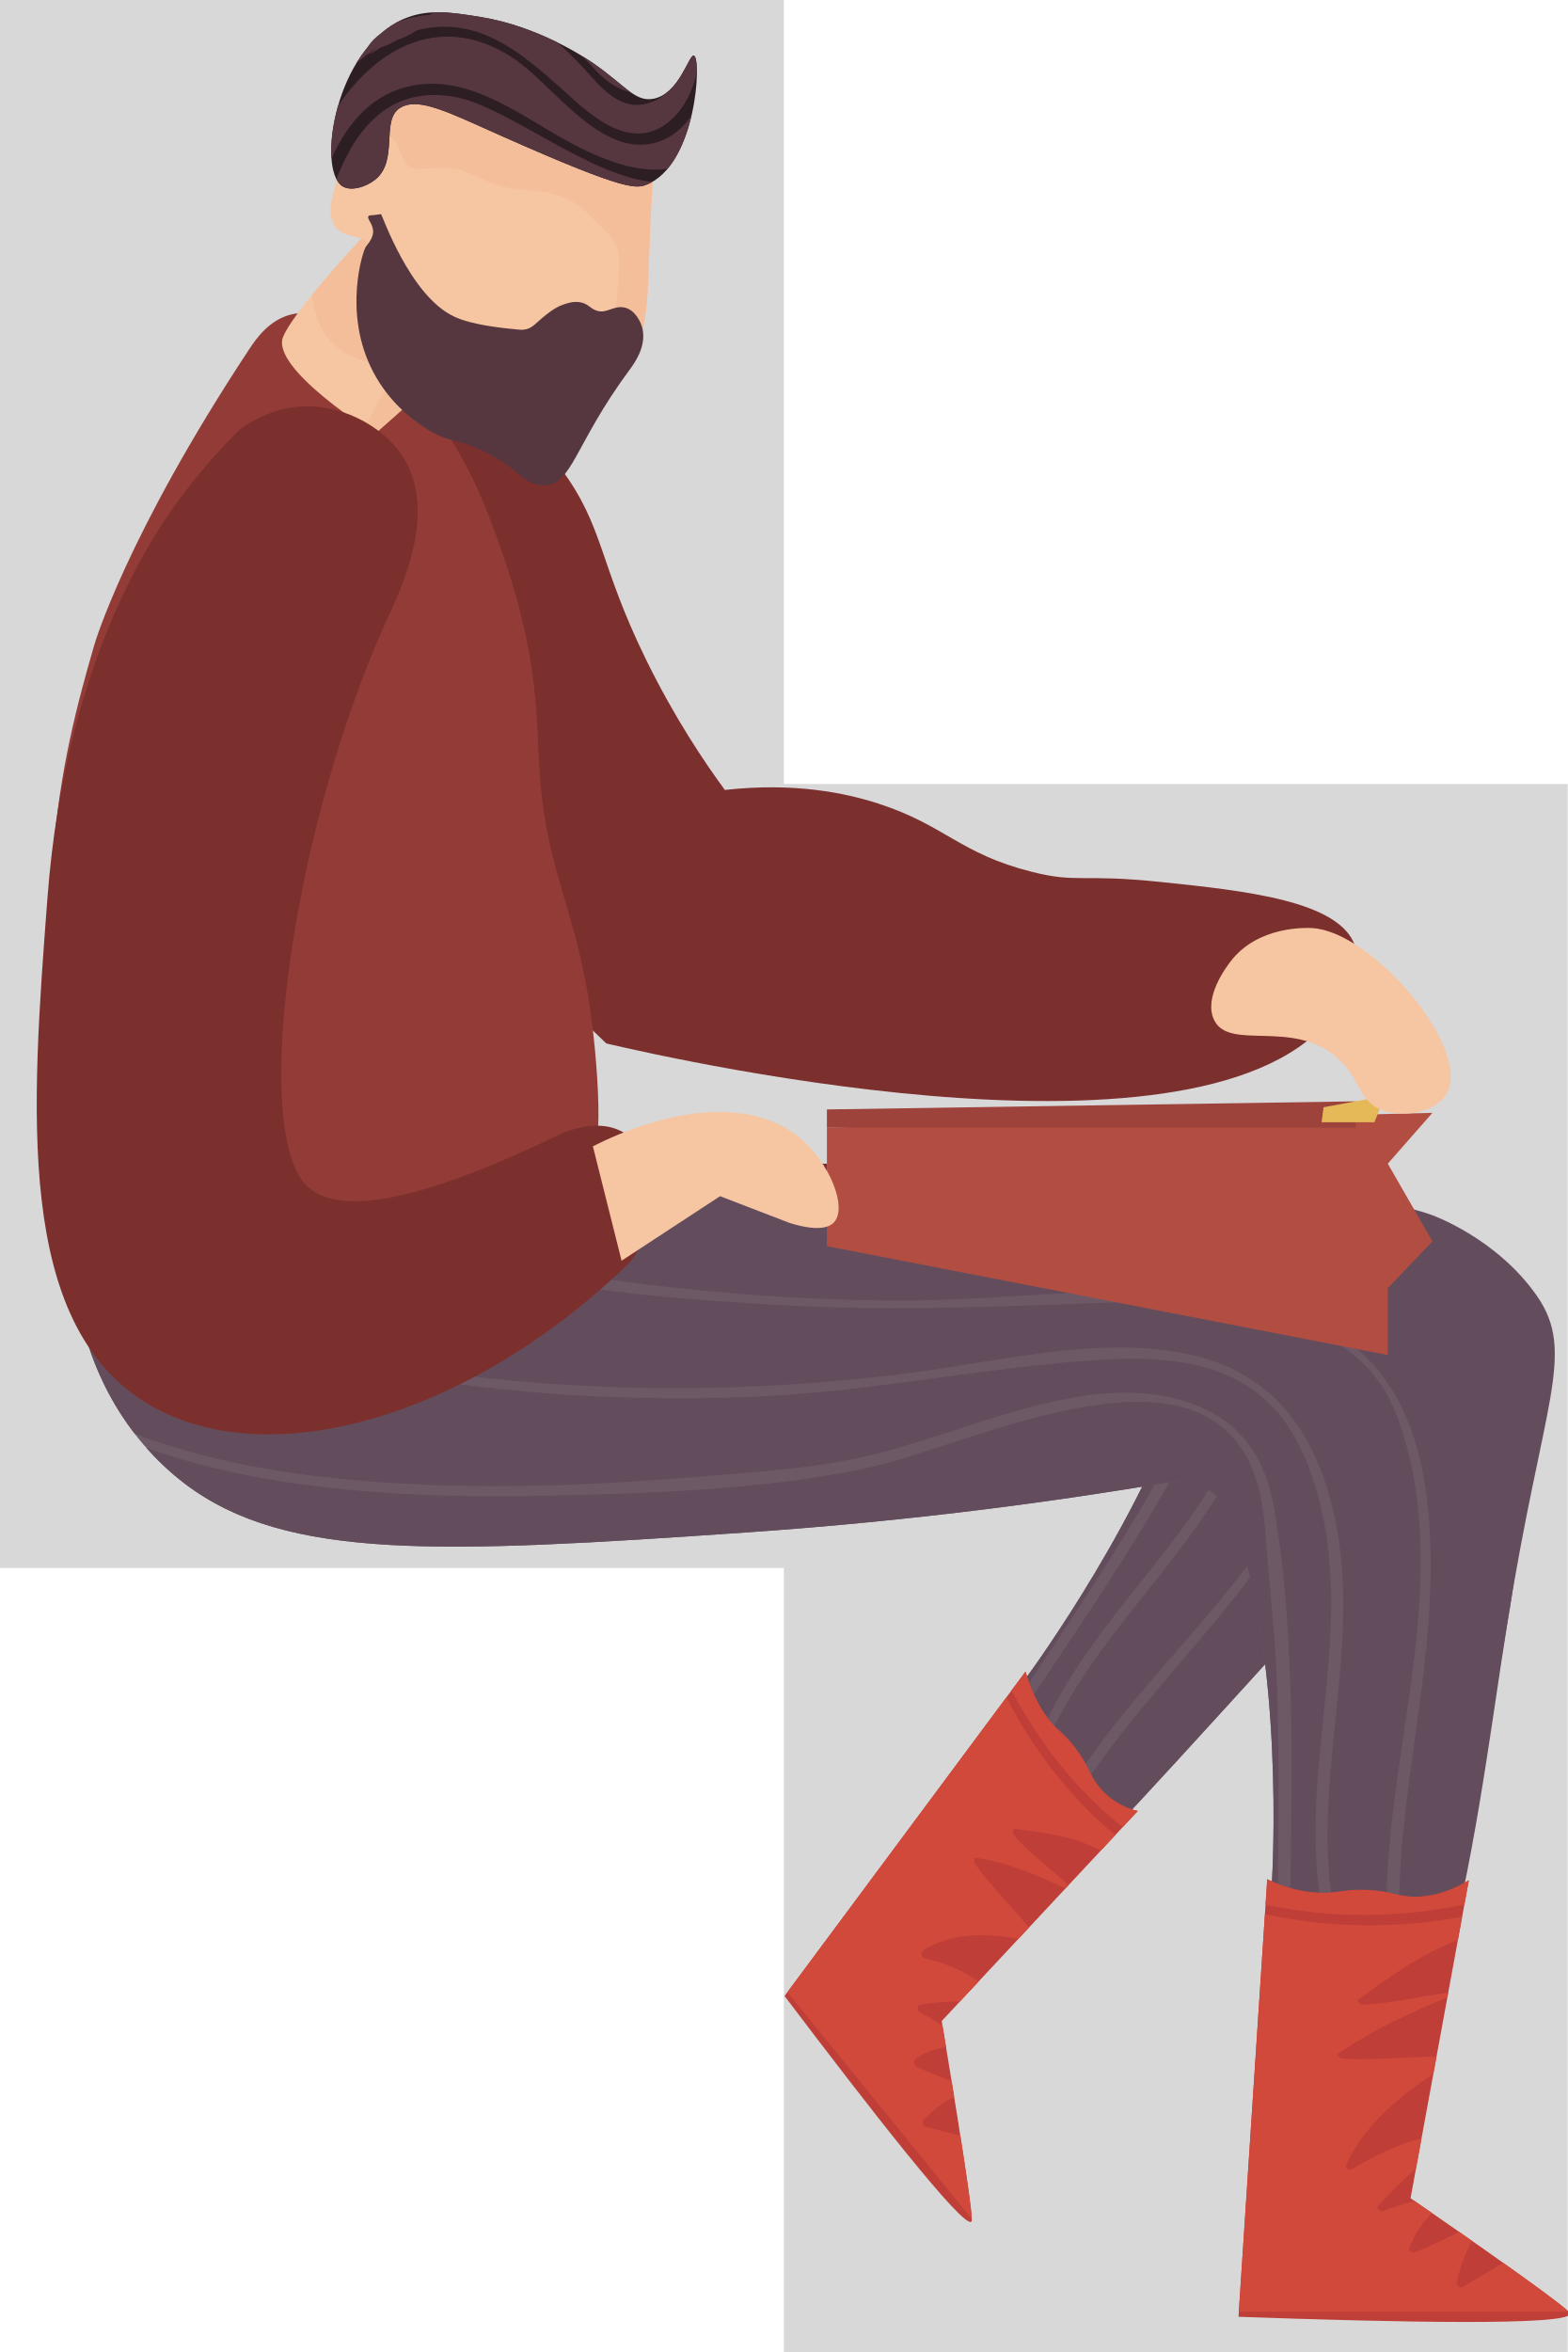
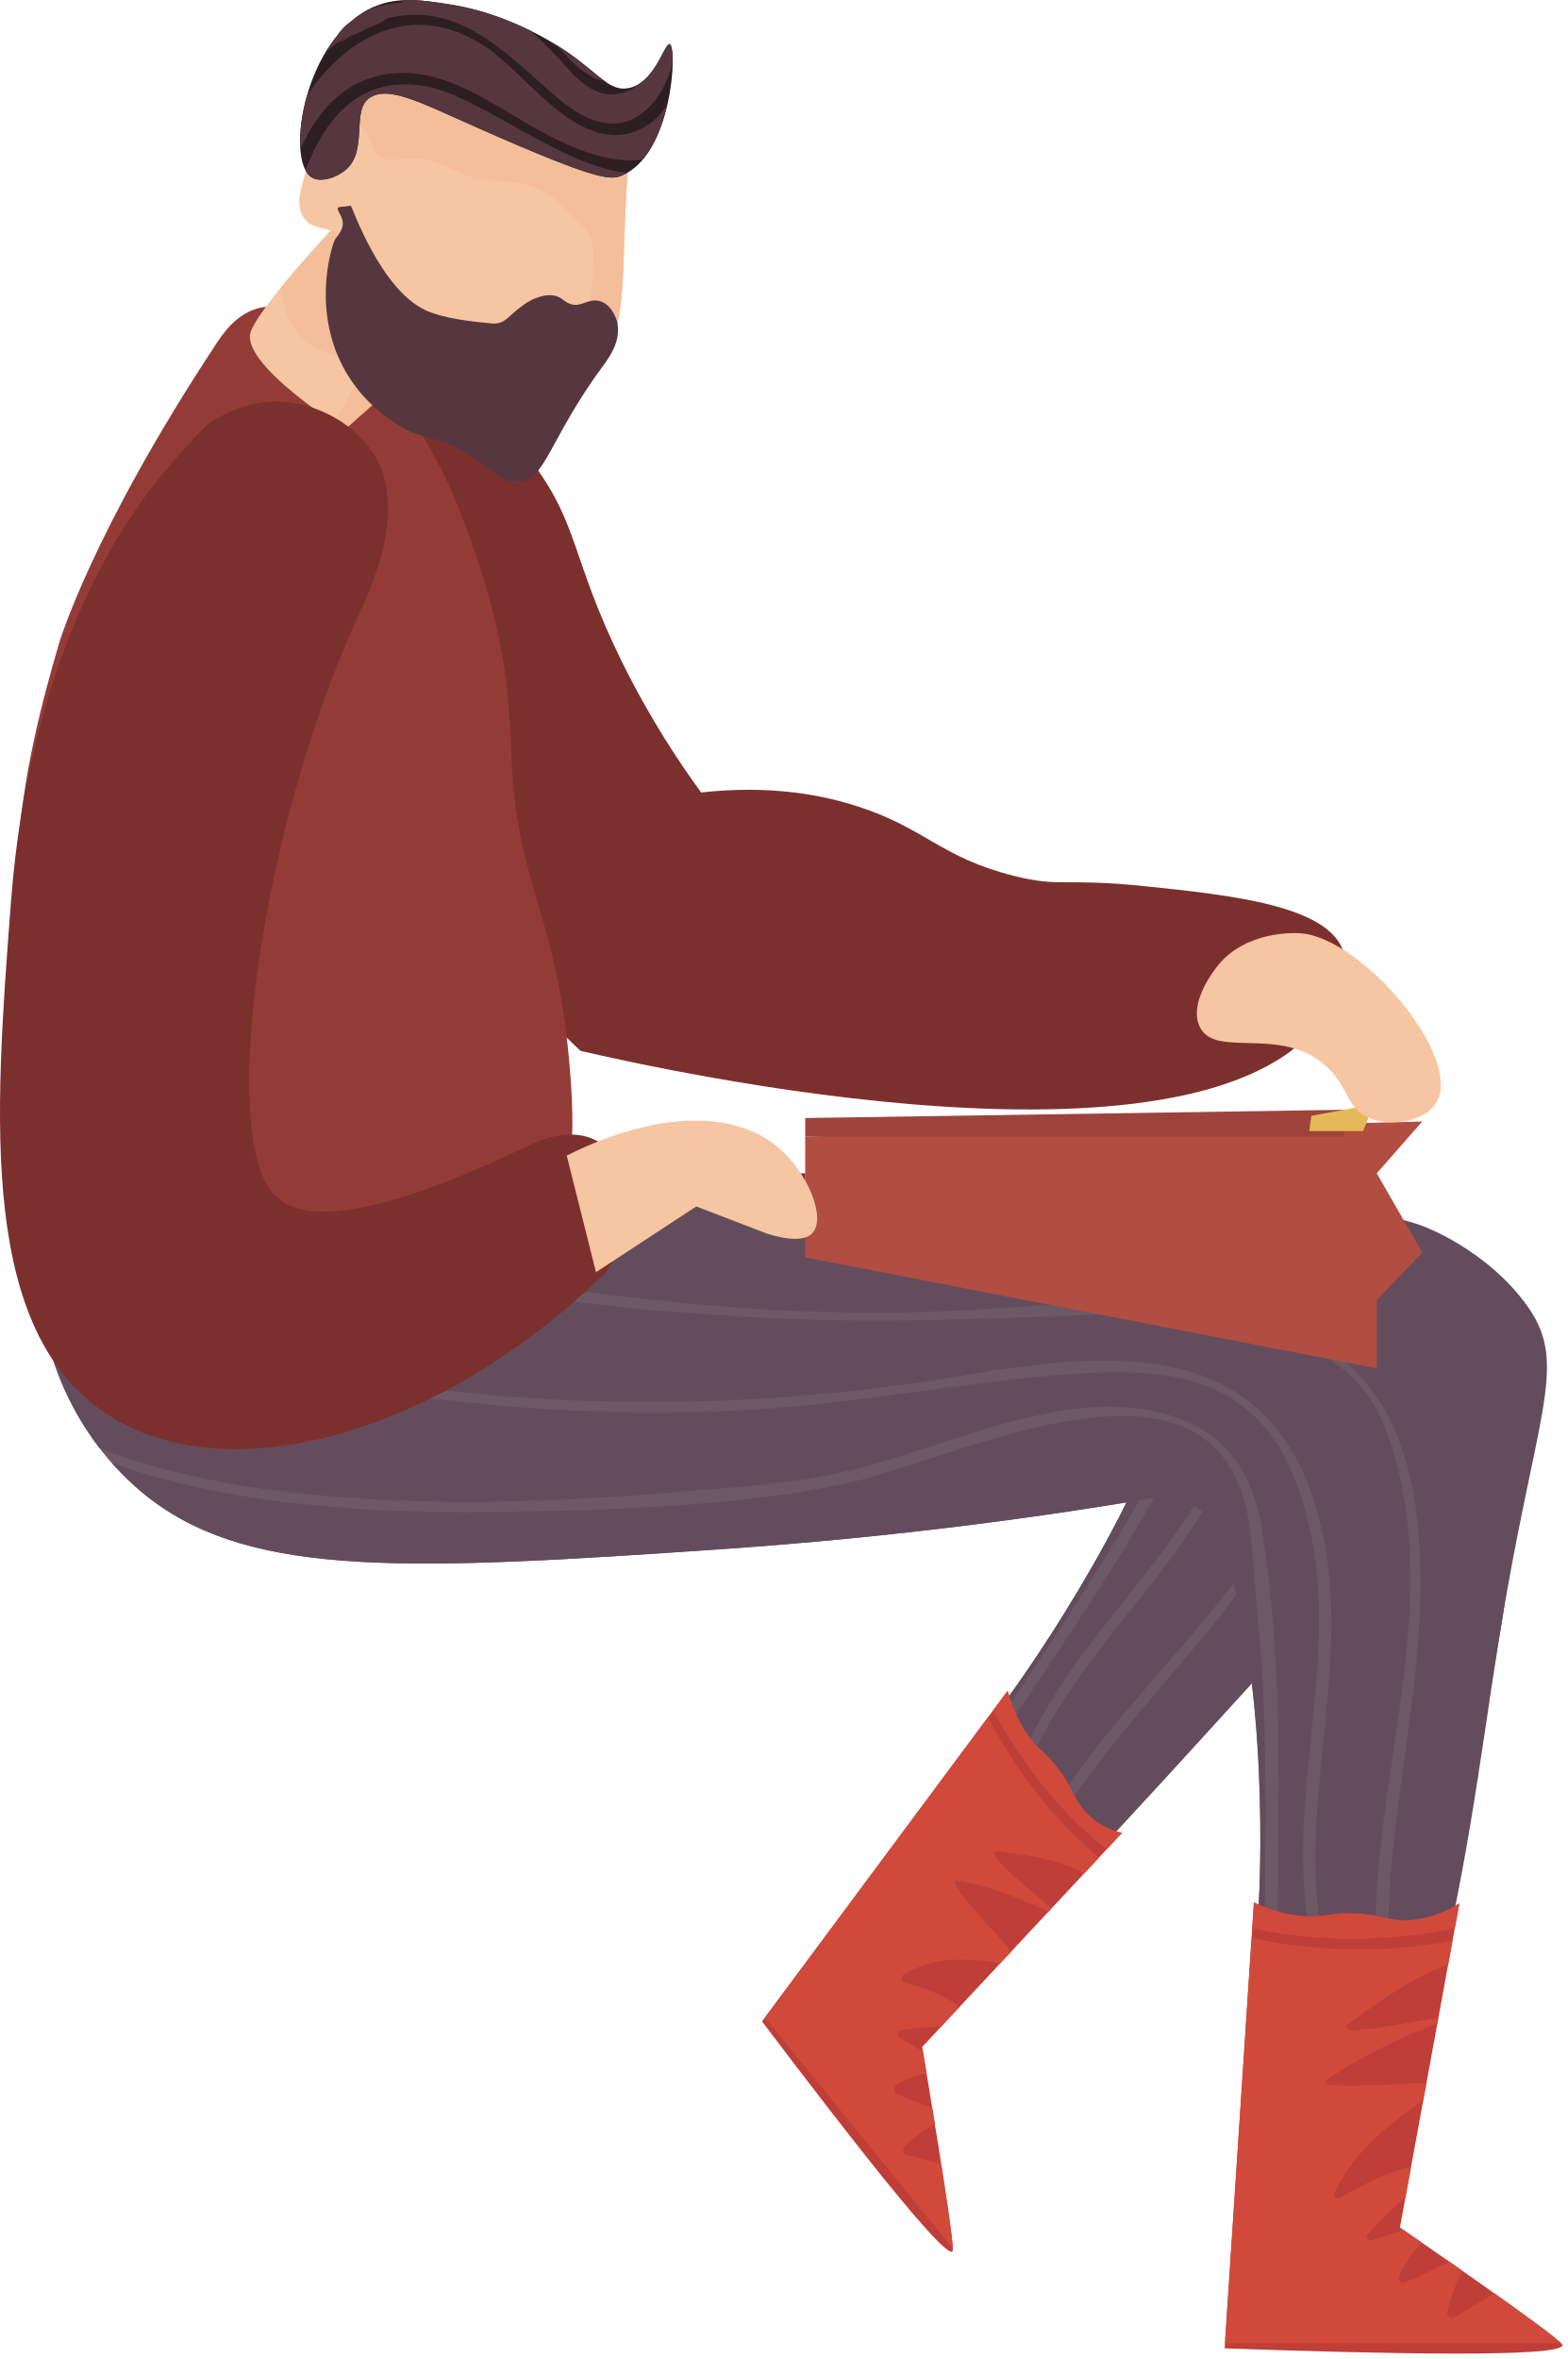
- <svg xmlns="http://www.w3.org/2000/svg" width="128px" height="192px" viewBox="0 0 128 192" version="1.1">
+ <svg xmlns="http://www.w3.org/2000/svg" width="228px" height="343px" viewBox="0 0 228 343" version="1.1">
  <defs />
  <g id="Page-1" stroke="none" stroke-width="1" fill="none" fill-rule="evenodd">
    <g id="rightZag">
-       <polygon id="Combined-Shape" fill="#D8D8D8" transform="translate(64, 96) scale(-1, 1) translate(-64, -96) " points="64 64 64 0 128 0 128 128 64 128 64 192 0 192 0 64" />
-       <g transform="translate(3, 1)">
-         <path d="M56.182,63.485 C54.516,61.211 52.094,57.623 49.776,52.902 C45.829,44.862 46.37,42.062 42.782,37.23 C38.173,31.023 30.868,27.008 28.903,28.555 C27.892,29.351 28.855,31.177 28.937,36.104 C29.022,41.124 27.912,44.55 27.919,45.766 C28.039,65.401 41.452,79.404 46.504,84.181 C52.568,85.595 97.339,95.687 106.399,81.032 C106.883,80.25 108.287,78.198 107.647,76.248 C106.427,72.531 98.683,71.721 91.829,71.004 C85.18,70.309 85.041,71.121 81.246,70.169 C75.371,68.695 74.171,66.363 68.714,64.599 C66.013,63.725 61.855,62.857 56.182,63.485" id="Fill-1" fill="#7C302E" />
-         <path d="M109.69,97.822 C109.426,97.369 109.179,96.953 108.936,96.552 L84.098,96.552 C87.414,99.661 90.392,102.299 92.919,104.463 C93.353,104.939 93.984,105.758 94.313,106.908 C94.791,108.575 94.373,110.02 94.222,110.543 C90.847,122.209 81.068,135.57 81.068,135.57 C73.214,146.3 68.387,159.52 69.8,161.365 C70.925,162.834 76.768,158.068 81.78,154.065 C85.484,151.108 86.927,149.553 102.41,132.532 C104.413,130.329 108.511,125.96 111.68,118.35 C113.823,113.206 114.184,109.77 113.56,106.452 C113.201,104.535 112.514,102.688 109.69,97.822" id="Fill-3" fill="#6D5866" />
-         <path d="M109.69,97.822 C109.426,97.369 109.179,96.953 108.936,96.552 L103.77,96.552 C103.948,96.856 104.126,97.158 104.297,97.47 C108.682,105.49 107.522,112.77 104.339,119.29 C99.4,129.409 91.483,135.761 85.564,144.657 C85.307,145.044 85.035,143.901 85.223,143.618 C91.99,133.448 102.219,126.321 106.123,112.914 C107.83,107.051 105.96,101.481 102.928,96.552 L98.733,96.552 C99.002,97.02 99.262,97.498 99.503,97.994 C102.861,104.932 100.87,112.14 98.354,117.444 C93.988,126.649 86.527,132.052 82.339,141.472 C82.099,142.011 81.76,140.947 81.912,140.606 C86.4,130.512 94.704,124.957 98.831,114.492 C100.362,110.61 101.685,105.797 100.046,100.818 C99.533,99.262 98.793,97.853 97.938,96.552 L94.903,96.552 C96.132,98.128 97.135,99.974 97.728,102.156 C98.74,105.89 97.902,109.262 96.604,112.054 C91.739,122.522 85.269,131.425 79.264,140.589 C79.009,140.978 78.736,139.836 78.923,139.551 C82.629,133.896 86.443,128.368 89.958,122.482 C91.55,119.817 93.003,117.009 94.537,114.281 C95.641,112.318 96.814,110.307 97.378,107.851 C98.462,103.138 96.769,99.503 93.984,96.552 L84.098,96.552 C87.414,99.661 90.392,102.299 92.919,104.463 C93.353,104.939 93.984,105.758 94.313,106.908 C94.791,108.575 94.373,110.02 94.222,110.543 C90.847,122.209 81.068,135.57 81.068,135.57 C73.214,146.3 68.387,159.52 69.8,161.365 C70.925,162.834 76.768,158.068 81.78,154.065 C85.484,151.108 86.927,149.553 102.41,132.532 C104.413,130.329 108.511,125.96 111.68,118.35 C113.823,113.206 114.184,109.77 113.56,106.452 C113.201,104.535 112.514,102.688 109.69,97.822" id="Fill-5" fill="#634D5D" />
-         <path d="M80.732,135.457 C81.243,137.218 81.906,138.373 82.448,139.123 C83.324,140.335 83.733,140.284 84.797,141.696 C85.971,143.254 85.924,143.914 86.825,144.973 C87.397,145.646 88.342,146.468 89.898,146.838 C84.562,152.552 79.225,158.267 73.889,163.982 C73.889,163.982 76.383,178.786 76.346,180.251 C76.345,180.29 76.339,180.322 76.318,180.349 C75.741,181.061 67.899,170.983 61.057,161.938 L80.732,135.457 Z" id="Fill-7" fill="#BF3E37" />
-         <path d="M88.667,148.156 C89.078,147.717 89.488,147.277 89.898,146.838 C88.342,146.468 87.397,145.646 86.824,144.973 C85.924,143.914 85.971,143.254 84.797,141.697 C83.733,140.284 83.324,140.336 82.449,139.124 C81.906,138.373 81.243,137.219 80.732,135.457 L79.582,137.005 C81.996,141.565 85.143,145.364 88.667,148.156" id="Fill-9" fill="#D1493B" />
-         <path d="M76.344,180.132 C76.316,179.314 75.896,176.442 75.411,173.339 C74.45,173.078 73.488,172.858 72.525,172.599 C72.37,172.556 72.322,172.146 72.415,172.046 C73.17,171.233 74.016,170.651 74.903,170.143 C74.833,169.712 74.766,169.291 74.699,168.881 C73.73,168.485 72.747,168.185 71.788,167.673 C71.635,167.591 71.639,167.185 71.739,167.108 C72.504,166.526 73.356,166.257 74.245,166.115 C74.115,165.331 74.011,164.71 73.95,164.347 C73.331,163.961 72.705,163.599 72.076,163.242 C71.917,163.152 71.915,162.699 72.06,162.67 C73.148,162.452 74.264,162.404 75.385,162.38 C75.888,161.841 76.39,161.303 76.893,160.766 C75.49,159.721 73.951,159.215 72.398,158.825 C72.226,158.782 72.194,158.323 72.315,158.246 C74.652,156.76 77.391,156.784 80.153,157.275 C80.44,156.966 80.728,156.658 81.015,156.35 C79.591,154.584 77.987,153.082 76.638,151.192 C76.557,151.078 76.482,150.627 76.655,150.652 C79.127,151.005 81.569,152.011 84,153.154 C84.077,153.071 84.154,152.989 84.231,152.907 C82.79,151.489 81.176,150.439 79.81,148.833 C79.716,148.723 79.663,148.273 79.827,148.294 C82.113,148.587 84.591,148.852 86.877,150.073 C87.27,149.652 87.664,149.23 88.058,148.809 C84.602,145.942 81.526,142.117 79.165,137.566 L61.288,161.627 L76.344,180.132 Z" id="Fill-11" fill="#D1493B" />
-         <path d="M104.785,100.781 C98.461,99.737 96.184,99.995 88.157,99.015 C84.475,98.565 85.218,98.521 79.11,97.641 C71.366,96.525 66.092,95.765 60.526,95.482 C52.467,95.074 49.435,95.96 42.655,96.227 C21.062,97.076 13.063,89.237 7.184,92.904 C0.555,97.038 1.978,112.456 12.113,120.133 C20.409,126.418 33.032,125.814 57.915,124.099 C72.237,123.111 84.07,121.421 92.461,119.995 C93.201,119.954 94.357,119.986 95.429,120.511 C96.982,121.272 97.505,122.653 97.694,123.153 C101.909,134.302 100.873,152.196 100.873,152.196 C100.04,166.566 103.823,180.07 106.419,180.147 C108.487,180.207 111.19,171.784 113.566,164.619 C115.321,159.323 115.745,156.977 120.063,131.56 C120.622,128.272 121.853,121.64 120.063,113.529 C118.853,108.046 116.984,105.31 114.215,103.511 C112.617,102.472 110.739,101.764 104.785,100.781" id="Fill-13" fill="#6D5866" />
-         <path d="M122.469,104.76 C119.178,100.054 113.934,98.194 113.934,98.194 C113.157,97.918 110.941,97.155 108.025,97.209 C106.391,97.24 105.447,97.51 103.757,97.866 C95.578,99.589 89.58,99.183 88.157,99.015 C87.045,98.884 85.853,98.705 85.853,98.705 C84.352,98.475 83.503,98.275 79.11,97.641 C71.036,96.477 68.496,96.664 60.526,95.482 C56.982,94.957 57.005,94.868 54.583,94.574 C49.746,93.987 46.205,93.557 42.025,93.931 C36.408,94.433 35.659,95.846 30.888,95.815 C27.537,95.793 24.811,95.075 23.051,94.482 C28.016,100.251 38.566,102.342 46.734,103.46 C55.075,104.603 63.903,105.273 72.375,105.143 C81.241,105.006 90.45,103.504 99.21,105.206 C108.755,107.06 112.323,113.198 113.394,120.553 C115.055,131.967 111.323,143.305 111.22,154.706 C111.216,155.202 110.206,154.632 110.209,154.269 C110.326,141.235 115.848,127.347 111.03,114.512 C107.673,105.571 95.799,105.018 85.997,105.388 C77.397,105.712 69.096,106.025 60.494,105.524 C48.467,104.823 29.021,103.572 21.886,94.215 C14.757,92.535 10.607,90.768 7.184,92.904 C4.531,94.558 3.17,98.021 3.14,102.071 C13.392,107.213 25.074,110.247 37.064,111.532 C48.639,112.772 60.502,112.52 72.014,110.982 C79.254,110.014 87.516,107.886 94.796,109.73 C102.622,111.711 105.32,118.517 106.263,124.437 C107.901,134.711 104.005,144.985 105.958,155.256 C106.07,155.843 105.044,155.387 104.973,155.016 C102.881,144.009 107.514,132.898 104.823,121.943 C103.825,117.88 102.017,113.339 97.165,111.25 C93.745,109.777 89.668,109.781 85.902,110.062 C76.601,110.759 67.598,112.672 58.216,113.034 C39.124,113.772 19.48,110.942 3.147,102.806 C3.282,107.112 4.876,111.982 7.982,116.018 C12.99,117.964 18.626,119.062 24.147,119.653 C33.996,120.706 44.04,120.381 53.896,119.558 C58.539,119.17 63.461,118.905 67.95,117.824 C73.362,116.52 78.387,114.318 83.888,113.226 C87.9,112.429 92.127,112.354 95.733,114.201 C99.158,115.957 100.513,119.061 101.035,122.154 C102.996,133.749 102.352,145.633 102.337,157.298 C102.337,157.793 101.326,157.224 101.326,156.861 C101.335,149.663 101.534,142.46 101.205,135.265 C101.055,132.006 100.676,128.767 100.429,125.515 C100.251,123.174 100.11,120.74 99.078,118.52 C94.085,107.771 76.044,117.123 67.531,118.898 C59.211,120.632 49.811,120.929 41.263,121.105 C30.969,121.317 18.828,120.759 8.952,117.187 C9.892,118.252 10.941,119.246 12.112,120.134 C20.408,126.418 33.032,125.814 57.915,124.098 C72.237,123.111 84.07,121.421 92.462,119.995 C93.201,119.955 94.357,119.986 95.429,120.51 C96.982,121.271 97.505,122.653 97.693,123.152 C101.908,134.302 100.873,152.196 100.873,152.196 C100.04,166.566 103.822,180.07 106.419,180.146 C108.487,180.207 111.191,171.784 113.566,164.619 C113.91,163.581 114.203,162.655 114.485,161.648 C117.378,151.278 118.624,140.626 120.063,131.561 C122.935,113.47 125.759,109.463 122.469,104.76" id="Fill-15" fill="#634D5D" />
-         <g id="Group-19" transform="translate(97.57996, 152.0963)" fill="#BF3E37">
-           <path d="M2.887,0.311 C4.535,1.11 5.941,1.349 6.965,1.409 C8.618,1.505 8.991,1.114 10.961,1.187 C13.134,1.269 13.515,1.774 15.094,1.74 C16.098,1.719 17.568,1.479 19.35,0.392 C17.763,9.045 16.177,17.698 14.59,26.351 C14.59,26.351 26.656,34.628 27.569,35.692 C27.594,35.721 27.609,35.749 27.605,35.787 C27.494,36.788 13.189,36.478 0.543,36.029 L2.887,0.311 Z" id="Fill-17" />
-         </g>
-         <path d="M116.564,154.484 C116.686,153.819 116.808,153.153 116.93,152.488 C115.148,153.576 113.678,153.815 112.674,153.837 C111.095,153.871 110.713,153.365 108.541,153.284 C106.571,153.211 106.198,153.601 104.544,153.505 C103.521,153.446 102.115,153.206 100.467,152.407 L100.329,154.495 C105.678,155.618 111.26,155.57 116.564,154.484" id="Fill-20" fill="#D1493B" />
-         <path d="M125.071,187.706 C124.512,187.155 122.234,185.494 119.742,183.726 C118.621,184.375 117.525,185.054 116.402,185.705 C116.221,185.81 115.907,185.562 115.934,185.411 C116.156,184.184 116.617,183.04 117.168,181.913 C116.819,181.669 116.479,181.432 116.147,181.201 C114.93,181.761 113.761,182.401 112.479,182.871 C112.274,182.945 112.015,182.656 112.064,182.514 C112.446,181.441 113.116,180.514 113.904,179.644 C113.268,179.203 112.763,178.855 112.467,178.652 C111.603,178.916 110.747,179.204 109.892,179.497 C109.677,179.571 109.381,179.254 109.506,179.108 C110.443,178.012 111.519,177.01 112.615,176.022 C112.764,175.207 112.913,174.392 113.063,173.578 C110.995,174.058 109.142,175.033 107.349,176.104 C107.15,176.223 106.821,175.927 106.892,175.768 C108.244,172.695 110.977,170.338 114.032,168.291 C114.118,167.825 114.203,167.359 114.289,166.892 C111.732,166.882 109.168,167.212 106.606,167.048 C106.451,167.038 106.085,166.786 106.273,166.653 C108.952,164.76 112.025,163.354 115.176,162.051 C115.199,161.927 115.222,161.802 115.245,161.678 C112.898,161.927 110.617,162.585 108.222,162.637 C108.057,162.64 107.713,162.369 107.889,162.242 C110.344,160.468 112.974,158.508 116.032,157.388 C116.149,156.75 116.266,156.111 116.383,155.473 C111.099,156.446 105.57,156.414 100.28,155.252 L98.15,187.706 L125.071,187.706 Z" id="Fill-22" fill="#D1493B" />
-         <path d="M38.514,104.276 L38.514,97.723 C39.966,97.979 42.012,98.074 43.599,96.926 C45.643,95.448 46.193,92.438 45.687,85.961 C44.689,73.151 41.491,71.438 40.988,60.897 C40.879,58.619 40.871,55.437 39.943,50.976 C39.785,50.212 39.119,47.099 37.655,43.126 C36.851,40.94 35.98,38.488 34.248,35.58 C32.49,32.628 30.867,29.903 27.676,27.549 C25.615,26.027 23.286,24.072 20.796,24.666 C18.972,25.101 17.898,26.677 17.367,27.479 C7.282,42.745 4.708,51.621 4.708,51.621 C3.332,56.365 1.89,61.673 1.297,69.082 C0.791,75.396 0.291,85.601 5.195,96.653 C7.019,100.762 11.015,107.697 20.356,114.081 C21.444,113.352 22.865,112.445 24.545,111.428 C26.013,110.539 27.556,109.658 29.189,108.82 C32.27,107.239 35.433,105.778 38.514,104.276" id="Fill-24" fill="#933C37" />
-         <polygon id="Fill-26" fill="#B24D42" points="64.516 91.053 64.516 100.728 110.312 109.613 110.312 104.155 113.955 100.334 110.312 93.995 113.955 89.845" />
-         <polygon id="Fill-28" fill="#9E433C" points="64.516 91.053 64.516 89.567 107.684 88.905 107.684 91.053" />
-         <polygon id="Fill-30" fill="#7C302E" points="61.329 93.995 61.329 95.851 64.516 95.851 64.516 93.995" />
-         <polygon id="Fill-32" fill="#E5B958" points="109.22 90.612 110.069 88.464 105.07 89.389 104.905 90.612" />
-         <path d="M27.61,34.418 C27.61,34.418 19.043,29.092 20.118,26.491 C21.193,23.89 28.726,16.106 28.726,16.106 L29.519,21.478 L35.223,27.666 L27.61,34.418 Z" id="Fill-34" fill="#F6C5A2" />
-         <path d="M29.519,21.478 L28.726,16.106 C28.726,16.106 25.024,19.932 22.44,23.116 C22.565,23.579 22.63,24.07 22.757,24.525 C23.596,27.514 25.793,28.36 28.539,28.932 C28.829,28.992 29.212,29.447 29.043,29.752 C28.36,30.99 27.675,32.228 26.992,33.467 C27.052,33.6 27.071,33.736 27.009,33.834 C26.98,33.88 26.956,33.93 26.927,33.976 C27.348,34.256 27.61,34.418 27.61,34.418 L35.223,27.666 L29.519,21.478 Z" id="Fill-36" fill="#F4BE9A" />
-         <path d="M97.463,77.501 C99.717,74.523 103.784,74.741 104.162,74.763 C109.058,75.047 117.252,84.666 115.089,88.313 C114.204,89.805 111.59,90.285 109.844,89.624 C107.859,88.873 108.124,87.078 106.205,85.369 C102.598,82.154 97.425,84.8 96.152,82.309 C95.202,80.45 97.173,77.884 97.463,77.501" id="Fill-38" fill="#F6C5A2" />
-         <path d="M41.887,25.731 L49.187,27.172 C49.887,24.642 49.913,22.486 50.007,19.641 C50.09,17.073 50.263,13.279 50.662,8.502 C42.175,4.47 33.877,4.149 29.402,7.338 C28.302,8.122 25.448,10.156 24.52,13.689 C24.248,14.721 23.569,16.365 24.354,17.477 C25.073,18.493 26.255,18.072 27.145,18.845 C28.942,20.405 26.374,24.076 27.109,27.207 C28.062,31.259 34.572,34.551 40.093,34.824 L41.887,25.731 Z" id="Fill-40" fill="#F6C5A2" />
-         <path d="M47.395,19.25 C47.74,20.43 47.43,22.354 47.333,23.567 C47.249,24.63 47.086,25.678 46.91,26.723 L49.187,27.172 C49.887,24.642 49.913,22.485 50.006,19.64 C50.09,17.073 50.263,13.28 50.662,8.502 C42.175,4.47 33.876,4.149 29.402,7.338 C28.625,7.892 26.973,9.074 25.742,10.965 C26.043,10.982 26.342,10.961 26.64,10.905 C27.055,10.117 27.728,9.739 28.749,10.162 C29.516,10.48 29.486,10.953 29.771,11.613 C30.32,12.886 30.764,12.839 32.15,12.741 C33.004,12.68 33.701,12.628 34.532,12.856 C35.429,13.101 36.221,13.591 37.077,13.933 C38.38,14.453 39.685,14.485 41.055,14.623 C42.706,14.788 44.01,15.397 45.151,16.603 C45.806,17.296 47.114,18.286 47.395,19.25" id="Fill-42" fill="#F4BE9A" />
-         <path d="M50.306,7.069 C52.482,6.705 53.245,3.391 53.659,3.539 C54.309,3.771 53.865,12.511 49.741,14.095 C48.825,14.447 47.613,14.451 36.17,9.301 C32.876,7.82 30.912,7.017 29.653,7.816 C28.06,8.826 29.585,12.102 27.632,13.668 C26.886,14.266 25.626,14.658 24.933,14.186 C22.863,12.779 24.358,3.029 29.911,0.569 C31.904,-0.314 33.844,-0.001 36.245,0.387 C41.069,1.167 44.971,3.835 45.487,4.195 C48.051,5.982 48.841,7.314 50.306,7.069" id="Fill-44" fill="#2D1E23" />
-         <path d="M30.675,5.988 C35.176,5.117 39.202,8.194 42.884,10.272 C45.56,11.781 48.786,13.2 51.507,12.775 C52.476,11.62 53.101,9.983 53.468,8.404 C52.683,9.589 51.553,10.478 50.121,10.74 C45.76,11.537 42.036,5.8 38.882,3.731 C33.143,-0.036 27.867,2.792 24.6,7.648 C24.153,9.211 23.981,10.741 24.069,11.946 C25.414,8.941 27.471,6.607 30.675,5.988" id="Fill-46" fill="#56373F" />
-         <path d="M34.146,6.913 C29.036,5.988 26.144,9.241 24.469,13.624 C24.596,13.869 24.749,14.062 24.933,14.186 C25.626,14.658 26.886,14.266 27.632,13.668 C29.585,12.102 28.06,8.827 29.653,7.816 C30.912,7.017 32.876,7.82 36.17,9.302 C47.613,14.451 48.825,14.447 49.741,14.095 C49.918,14.027 50.085,13.941 50.249,13.849 C44.993,13.324 38.389,7.682 34.146,6.913" id="Fill-48" fill="#56373F" />
-         <path d="M45.436,4.528 C46.296,5.501 47.366,6.308 48.456,6.5 C47.724,5.976 46.861,5.152 45.487,4.195 C45.364,4.109 45.043,3.889 44.567,3.597 C44.863,3.901 45.154,4.21 45.436,4.528" id="Fill-50" fill="#56373F" />
-         <path d="M53.659,3.539 C53.321,3.418 52.749,5.606 51.364,6.61 C51.069,6.883 50.73,7.111 50.338,7.277 C48.224,8.174 46.656,6.814 45.339,5.321 C44.495,4.365 43.534,3.364 42.483,2.449 C40.839,1.64 38.658,0.778 36.245,0.387 C34.858,0.163 33.626,-0.028 32.447,0.013 C31.567,0.483 30.744,1.106 29.977,1.795 C30.453,1.62 30.944,1.478 31.45,1.373 C36.062,0.413 39.456,3.218 42.665,6.072 C44.419,7.633 46.767,10.049 49.325,9.891 C51.688,9.745 53.444,7.318 53.901,4.831 C53.896,4.085 53.806,3.591 53.659,3.539" id="Fill-52" fill="#56373F" />
-         <path d="M32.588,0.642 C32.44,0.685 32.291,0.719 32.142,0.75 C32.121,0.674 32.048,0.608 31.962,0.647 C31.845,0.7 31.73,0.747 31.614,0.799 C31.616,0.779 31.625,0.761 31.619,0.742 C31.657,0.731 31.694,0.719 31.733,0.708 C31.788,0.693 31.82,0.657 31.835,0.615 C31.838,0.615 31.84,0.614 31.843,0.614 C31.855,0.613 31.862,0.602 31.872,0.599 C31.967,0.589 32.061,0.579 32.156,0.567 C32.375,0.542 32.343,0.247 32.134,0.234 C31.79,0.212 31.445,0.261 31.104,0.346 C30.64,0.41 30.19,0.512 29.765,0.72 C29.834,0.664 29.903,0.601 29.972,0.546 C29.952,0.555 29.931,0.56 29.911,0.569 C29.262,0.856 28.671,1.248 28.133,1.71 C27.679,2.021 27.284,2.402 26.998,2.885 C26.664,3.296 26.355,3.734 26.079,4.195 C26.401,3.902 26.739,3.63 27.086,3.374 C27.155,3.374 27.224,3.344 27.264,3.264 C27.271,3.251 27.279,3.239 27.286,3.226 C27.452,3.109 27.621,2.997 27.791,2.888 C27.619,3.021 27.446,3.159 27.27,3.309 C27.247,3.328 27.264,3.376 27.296,3.361 C27.602,3.216 27.859,3.024 28.13,2.832 C28.161,2.836 28.193,2.835 28.229,2.823 C28.656,2.691 29.044,2.484 29.425,2.263 C29.581,2.209 29.737,2.154 29.893,2.091 C30.367,1.896 30.804,1.639 31.224,1.345 C31.25,1.327 31.269,1.306 31.283,1.283 C31.394,1.236 31.503,1.188 31.612,1.137 C31.695,1.116 31.778,1.096 31.859,1.073 C31.937,1.052 32.09,0.992 32.208,0.933 C32.355,0.893 32.502,0.853 32.65,0.819 C32.766,0.793 32.706,0.609 32.588,0.642" id="Fill-54" fill="#56373F" />
-         <path d="M48.055,24.121 C47.131,23.879 46.549,24.626 45.754,24.371 C45.122,24.168 45.045,23.779 44.344,23.67 C43.782,23.583 43.308,23.752 42.979,23.869 C42.403,24.074 42.024,24.361 41.61,24.679 C40.746,25.345 40.486,25.831 39.777,25.911 C39.616,25.929 39.492,25.92 39.409,25.912 C38.161,25.795 35.59,25.556 34.075,24.842 C30.435,23.129 28.191,16.475 28.108,16.481 C28.104,16.481 28.098,16.482 28.071,16.486 C27.289,16.605 27.159,16.551 27.086,16.64 C26.934,16.825 27.389,17.211 27.458,17.766 C27.545,18.467 26.911,19.021 26.812,19.246 C26.442,20.097 24.905,25.469 27.995,30.26 C29.392,32.427 31.149,33.571 31.945,34.075 C33.697,35.184 34.305,34.747 36.593,35.885 C39.479,37.32 39.721,38.633 41.429,38.627 C43.711,38.619 43.921,35.25 48.384,29.216 C48.819,28.627 49.718,27.376 49.485,25.974 C49.36,25.225 48.814,24.32 48.055,24.121" id="Fill-56" fill="#56373F" />
-         <path d="M42.522,91.684 C28.885,98.268 23.652,97.839 21.766,95.479 C17.595,90.258 21.014,66.197 28.631,49.505 C29.752,47.048 32.563,41.215 30.163,36.732 C28.788,34.163 25.374,32.087 21.891,32.168 C19.404,32.226 17.568,33.387 16.635,33.993 C15.438,35.178 13.797,36.92 12.062,39.189 C9.86,42.071 2.387,52.498 0.88,72.23 C-0.449,89.632 -1.775,107.006 8.996,113.559 C18.674,119.447 35.253,114.859 48.464,102.014 C51.235,98.204 50.59,93.445 48.263,91.684 C45.971,89.95 42.679,91.602 42.522,91.684" id="Fill-58" fill="#7C302E" />
-         <path d="M45.408,92.576 C47.161,91.688 53.678,88.583 59.233,90.262 C60.591,90.672 61.571,91.272 62.299,91.877 C64.732,93.903 66.213,97.565 65.093,98.785 C64.859,99.04 64.078,99.661 61.431,98.817 L55.793,96.648 C53.113,98.404 50.432,100.159 47.751,101.915 C46.971,98.802 46.19,95.689 45.408,92.576" id="Fill-60" fill="#F6C5A2" />
+       <path d="M101.969,115.225 C98.945,111.097 94.55,104.586 90.343,96.017 C83.18,81.424 84.161,76.342 77.649,67.572 C69.283,56.307 56.025,49.019 52.459,51.827 C50.625,53.273 52.371,56.587 52.521,65.529 C52.675,74.641 50.66,80.859 50.674,83.064 C50.891,118.703 75.235,144.119 84.404,152.788 C95.41,155.354 176.669,173.671 193.113,147.073 C193.992,145.654 196.541,141.928 195.379,138.39 C193.164,131.644 179.109,130.173 166.669,128.872 C154.602,127.61 154.349,129.084 147.461,127.356 C136.797,124.681 134.619,120.449 124.715,117.246 C119.812,115.66 112.266,114.085 101.969,115.225" id="Fill-1" fill="#7C302E" />
+       <path d="M199.086,177.547 C198.608,176.724 198.159,175.968 197.719,175.241 L152.638,175.241 C158.657,180.885 164.062,185.673 168.647,189.6 C169.436,190.464 170.581,191.951 171.179,194.038 C172.046,197.062 171.286,199.685 171.013,200.634 C164.886,221.81 147.138,246.059 147.138,246.059 C132.884,265.534 124.122,289.529 126.686,292.876 C128.728,295.543 139.333,286.892 148.429,279.628 C155.153,274.26 157.772,271.438 185.873,240.545 C189.509,236.547 196.947,228.617 202.7,214.805 C206.588,205.469 207.243,199.233 206.111,193.21 C205.459,189.731 204.213,186.379 199.086,177.547" id="Fill-3" fill="#6D5866" />
+       <path d="M199.086,177.547 C198.608,176.724 198.159,175.968 197.719,175.241 L188.343,175.241 C188.664,175.792 188.989,176.342 189.298,176.908 C197.257,191.463 195.151,204.677 189.375,216.512 C180.41,234.877 166.041,246.405 155.299,262.551 C154.832,263.254 154.338,261.18 154.68,260.666 C166.962,242.207 185.527,229.272 192.613,204.938 C195.711,194.297 192.316,184.188 186.814,175.241 L179.199,175.241 C179.688,176.092 180.16,176.958 180.597,177.859 C186.692,190.451 183.078,203.533 178.512,213.16 C170.588,229.868 157.047,239.674 149.445,256.771 C149.01,257.749 148.395,255.817 148.67,255.199 C156.816,236.878 171.888,226.797 179.377,207.803 C182.156,200.757 184.558,192.021 181.583,182.984 C180.653,180.161 179.308,177.602 177.757,175.241 L172.248,175.241 C174.478,178.102 176.3,181.453 177.375,185.412 C179.213,192.189 177.692,198.31 175.336,203.378 C166.507,222.377 154.764,238.536 143.863,255.169 C143.401,255.875 142.906,253.802 143.244,253.285 C149.971,243.021 156.893,232.987 163.274,222.304 C166.163,217.466 168.801,212.371 171.585,207.42 C173.589,203.857 175.716,200.207 176.741,195.748 C178.708,187.195 175.636,180.598 170.58,175.241 L152.638,175.241 C158.657,180.885 164.062,185.673 168.647,189.6 C169.436,190.464 170.581,191.951 171.179,194.038 C172.046,197.062 171.286,199.685 171.013,200.634 C164.886,221.81 147.138,246.059 147.138,246.059 C132.884,265.534 124.122,289.529 126.686,292.876 C128.728,295.543 139.333,286.892 148.429,279.628 C155.153,274.26 157.772,271.438 185.873,240.545 C189.509,236.547 196.947,228.617 202.7,214.805 C206.588,205.469 207.243,199.233 206.111,193.21 C205.459,189.731 204.213,186.379 199.086,177.547" id="Fill-5" fill="#634D5D" />
+       <path d="M146.528,245.854 C147.456,249.051 148.66,251.146 149.643,252.508 C151.233,254.708 151.975,254.615 153.906,257.178 C156.036,260.005 155.952,261.203 157.586,263.125 C158.625,264.346 160.341,265.838 163.164,266.51 C153.479,276.882 143.793,287.254 134.109,297.626 C134.109,297.626 138.634,324.495 138.568,327.154 C138.566,327.226 138.556,327.284 138.516,327.333 C137.47,328.625 123.237,310.334 110.818,293.916 L146.528,245.854 Z" id="Fill-7" fill="#BF3E37" />
+       <path d="M160.931,268.902 C161.676,268.105 162.42,267.307 163.165,266.51 C160.34,265.839 158.625,264.346 157.586,263.125 C155.951,261.203 156.037,260.005 153.906,257.179 C151.975,254.616 151.233,254.708 149.644,252.509 C148.659,251.147 147.455,249.051 146.529,245.854 L144.44,248.663 C148.822,256.939 154.533,263.834 160.931,268.902" id="Fill-9" fill="#D1493B" />
+       <path d="M138.564,326.938 C138.513,325.453 137.75,320.241 136.871,314.609 C135.127,314.136 133.381,313.737 131.633,313.265 C131.351,313.189 131.263,312.444 131.432,312.263 C132.802,310.787 134.338,309.73 135.949,308.808 C135.822,308.027 135.699,307.262 135.578,306.518 C133.819,305.8 132.036,305.255 130.295,304.326 C130.018,304.177 130.025,303.44 130.207,303.3 C131.595,302.243 133.141,301.756 134.754,301.498 C134.518,300.075 134.33,298.947 134.219,298.289 C133.096,297.588 131.959,296.931 130.818,296.284 C130.529,296.12 130.525,295.298 130.789,295.245 C132.763,294.849 134.789,294.763 136.824,294.718 C137.736,293.741 138.648,292.765 139.56,291.789 C137.013,289.893 134.221,288.974 131.402,288.267 C131.089,288.189 131.032,287.356 131.251,287.216 C135.493,284.518 140.465,284.563 145.477,285.453 C145.999,284.893 146.52,284.334 147.042,283.775 C144.457,280.57 141.546,277.843 139.098,274.412 C138.951,274.205 138.815,273.388 139.128,273.433 C143.615,274.074 148.047,275.899 152.46,277.973 C152.6,277.824 152.739,277.674 152.879,277.525 C150.263,274.952 147.334,273.046 144.855,270.132 C144.685,269.931 144.588,269.115 144.885,269.154 C149.034,269.684 153.532,270.166 157.681,272.382 C158.395,271.618 159.11,270.852 159.824,270.087 C153.552,264.885 147.969,257.941 143.684,249.682 L111.238,293.352 L138.564,326.938 Z" id="Fill-11" fill="#D1493B" />
+       <path d="M190.184,182.917 C178.706,181.023 174.573,181.49 160.005,179.712 C153.321,178.895 154.671,178.816 143.584,177.218 C129.529,175.192 119.957,173.812 109.854,173.3 C95.227,172.559 89.724,174.167 77.419,174.651 C38.228,176.192 23.708,161.964 13.038,168.62 C1.008,176.124 3.589,204.107 21.984,218.041 C37.041,229.447 59.953,228.351 105.116,225.238 C131.111,223.446 152.586,220.378 167.817,217.791 C169.159,217.716 171.258,217.773 173.203,218.726 C176.023,220.107 176.971,222.614 177.313,223.521 C184.963,243.758 183.083,276.235 183.083,276.235 C181.573,302.317 188.437,326.827 193.15,326.965 C196.903,327.075 201.81,311.787 206.122,298.783 C209.308,289.171 210.076,284.912 217.914,238.781 C218.928,232.812 221.163,220.776 217.914,206.054 C215.718,196.102 212.326,191.137 207.3,187.872 C204.398,185.986 200.991,184.701 190.184,182.917" id="Fill-13" fill="#6D5866" />
+       <path d="M222.281,190.138 C216.307,181.598 206.789,178.221 206.789,178.221 C205.379,177.722 201.357,176.335 196.064,176.434 C193.099,176.49 191.386,176.98 188.318,177.626 C173.473,180.753 162.588,180.017 160.004,179.711 C157.986,179.473 155.823,179.149 155.823,179.149 C153.099,178.731 151.558,178.368 143.583,177.218 C128.929,175.106 124.319,175.445 109.854,173.3 C103.423,172.347 103.465,172.184 99.068,171.651 C90.288,170.585 83.862,169.806 76.276,170.484 C66.081,171.395 64.721,173.961 56.062,173.904 C49.979,173.864 45.031,172.561 41.837,171.485 C50.848,181.955 69.996,185.749 84.823,187.78 C99.96,189.854 115.983,191.071 131.36,190.834 C147.451,190.586 164.167,187.859 180.066,190.948 C197.39,194.313 203.866,205.454 205.809,218.803 C208.824,239.52 202.05,260.099 201.864,280.79 C201.856,281.691 200.023,280.656 200.029,279.998 C200.241,256.341 210.264,231.134 201.519,207.838 C195.426,191.61 173.875,190.608 156.084,191.278 C140.476,191.867 125.409,192.436 109.796,191.526 C87.968,190.252 52.673,187.984 39.722,171.001 C26.783,167.95 19.252,164.744 13.038,168.62 C8.224,171.623 5.754,177.908 5.698,185.258 C24.307,194.59 45.51,200.097 67.271,202.43 C88.28,204.68 109.811,204.222 130.705,201.431 C143.846,199.676 158.841,195.813 172.055,199.159 C186.259,202.755 191.155,215.108 192.867,225.853 C195.839,244.499 188.769,263.147 192.313,281.788 C192.517,282.855 190.654,282.026 190.526,281.353 C186.728,261.376 195.138,241.208 190.253,221.327 C188.442,213.951 185.161,205.711 176.354,201.918 C170.147,199.245 162.748,199.251 155.912,199.762 C139.031,201.026 122.69,204.498 105.662,205.157 C71.01,206.495 35.357,201.359 5.712,186.592 C5.957,194.408 8.85,203.246 14.487,210.573 C23.576,214.105 33.805,216.097 43.826,217.17 C61.702,219.081 79.933,218.492 97.821,216.997 C106.247,216.292 115.182,215.812 123.329,213.85 C133.152,211.484 142.271,207.487 152.256,205.504 C159.538,204.059 167.211,203.921 173.756,207.275 C179.971,210.461 182.43,216.095 183.379,221.708 C186.937,242.754 185.768,264.323 185.742,285.495 C185.741,286.394 183.906,285.361 183.907,284.702 C183.923,271.638 184.283,258.565 183.686,245.505 C183.415,239.591 182.727,233.712 182.278,227.809 C181.956,223.561 181.699,219.143 179.826,215.113 C170.763,195.603 138.019,212.577 122.569,215.799 C107.468,218.947 90.407,219.486 74.891,219.806 C56.209,220.191 34.172,219.177 16.247,212.693 C17.953,214.626 19.858,216.431 21.984,218.042 C37.041,229.448 59.953,228.352 105.116,225.238 C131.111,223.447 152.586,220.378 167.818,217.79 C169.159,217.717 171.258,217.773 173.203,218.726 C176.023,220.107 176.971,222.615 177.313,223.521 C184.963,243.758 183.083,276.235 183.083,276.235 C181.573,302.316 188.437,326.826 193.15,326.965 C196.903,327.075 201.811,311.787 206.122,298.782 C206.747,296.898 207.278,295.219 207.789,293.39 C213.041,274.569 215.302,255.235 217.914,238.782 C223.127,205.948 228.253,198.675 222.281,190.138" id="Fill-15" fill="#634D5D" />
+       <g id="Group-19" transform="translate(177.1071, 276.0541)" fill="#BF3E37">
+         <path d="M5.239,0.564 C8.231,2.014 10.783,2.449 12.641,2.557 C15.642,2.731 16.318,2.023 19.894,2.155 C23.838,2.302 24.53,3.221 27.396,3.159 C29.217,3.12 31.886,2.685 35.121,0.712 C32.24,16.417 29.361,32.123 26.48,47.827 C26.48,47.827 48.381,62.85 50.038,64.782 C50.083,64.834 50.111,64.884 50.104,64.954 C49.902,66.771 23.937,66.208 0.985,65.393 L5.239,0.564 Z" id="Fill-17" />
      </g>
+       <path d="M211.563,280.388 C211.784,279.181 212.006,277.973 212.228,276.766 C208.993,278.739 206.325,279.174 204.504,279.213 C201.637,279.275 200.944,278.357 197.001,278.209 C193.425,278.077 192.749,278.785 189.748,278.611 C187.89,278.503 185.338,278.068 182.347,276.618 L182.097,280.409 C191.806,282.446 201.937,282.359 211.563,280.388" id="Fill-20" fill="#D1493B" />
+       <path d="M227.002,340.686 C225.989,339.685 221.854,336.67 217.332,333.462 C215.297,334.639 213.307,335.872 211.268,337.054 C210.94,337.244 210.371,336.794 210.42,336.52 C210.823,334.292 211.659,332.217 212.659,330.171 C212.027,329.729 211.409,329.298 210.806,328.878 C208.598,329.895 206.476,331.056 204.149,331.909 C203.777,332.045 203.306,331.52 203.396,331.262 C204.089,329.314 205.305,327.631 206.736,326.053 C205.581,325.253 204.664,324.622 204.127,324.252 C202.559,324.732 201.005,325.255 199.454,325.787 C199.062,325.921 198.526,325.345 198.753,325.08 C200.453,323.091 202.407,321.273 204.395,319.478 C204.666,317.999 204.937,316.52 205.208,315.042 C201.455,315.914 198.091,317.684 194.837,319.628 C194.477,319.844 193.88,319.306 194.008,319.018 C196.463,313.44 201.423,309.163 206.968,305.448 C207.123,304.601 207.278,303.755 207.433,302.909 C202.793,302.889 198.139,303.49 193.489,303.192 C193.209,303.173 192.544,302.715 192.885,302.475 C197.747,299.039 203.324,296.486 209.044,294.122 C209.086,293.896 209.128,293.671 209.169,293.445 C204.909,293.897 200.769,295.091 196.422,295.185 C196.124,295.191 195.499,294.7 195.818,294.469 C200.275,291.248 205.047,287.691 210.597,285.658 C210.809,284.5 211.022,283.34 211.235,282.182 C201.645,283.949 191.61,283.891 182.008,281.782 L178.142,340.686 L227.002,340.686 Z" id="Fill-22" fill="#D1493B" />
+       <path d="M69.903,189.26 L69.903,177.366 C72.538,177.832 76.251,178.004 79.132,175.921 C82.843,173.238 83.839,167.775 82.922,156.019 C81.11,132.769 75.305,129.66 74.392,110.527 C74.196,106.393 74.181,100.619 72.497,92.521 C72.209,91.135 71,85.485 68.344,78.274 C66.884,74.305 65.303,69.855 62.16,64.578 C58.969,59.22 56.024,54.275 50.233,50.001 C46.491,47.239 42.264,43.69 37.744,44.769 C34.434,45.559 32.484,48.418 31.521,49.874 C13.216,77.581 8.544,93.692 8.544,93.692 C6.047,102.302 3.43,111.936 2.354,125.384 C1.435,136.843 0.529,155.366 9.43,175.425 C12.74,182.883 19.993,195.469 36.945,207.057 C38.921,205.734 41.499,204.087 44.55,202.24 C47.213,200.628 50.014,199.029 52.978,197.508 C58.57,194.639 64.311,191.987 69.903,189.26" id="Fill-24" fill="#933C37" />
+       <polygon id="Fill-26" fill="#B24D42" points="117.096 165.261 117.096 182.821 200.216 198.947 200.216 189.042 206.828 182.105 200.216 170.601 206.828 163.068" />
+       <polygon id="Fill-28" fill="#9E433C" points="117.096 165.261 117.096 162.564 195.446 161.363 195.446 165.261" />
+       <polygon id="Fill-30" fill="#7C302E" points="111.313 170.601 111.313 173.969 117.096 173.969 117.096 170.601" />
+       <polygon id="Fill-32" fill="#E5B958" points="198.233 164.461 199.775 160.561 190.702 162.241 190.403 164.461" />
+       <path d="M50.111,62.469 C50.111,62.469 34.563,52.803 36.514,48.082 C38.465,43.361 52.137,29.233 52.137,29.233 L53.577,38.983 L63.93,50.213 L50.111,62.469 Z" id="Fill-34" fill="#F6C5A2" />
+       <path d="M53.577,38.983 L52.138,29.233 C52.138,29.233 45.418,36.177 40.729,41.956 C40.955,42.796 41.073,43.686 41.305,44.513 C42.826,49.938 46.814,51.473 51.798,52.511 C52.324,52.621 53.019,53.447 52.714,54 C51.473,56.247 50.229,58.493 48.989,60.742 C49.099,60.984 49.134,61.231 49.021,61.409 C48.968,61.493 48.924,61.582 48.872,61.667 C49.637,62.174 50.111,62.469 50.111,62.469 L63.93,50.213 L53.577,38.983 Z" id="Fill-36" fill="#F4BE9A" />
+       <path d="M176.895,140.664 C180.985,135.258 188.367,135.654 189.053,135.694 C197.94,136.21 212.811,153.668 208.887,160.287 C207.279,162.996 202.536,163.866 199.367,162.667 C195.764,161.304 196.245,158.047 192.762,154.943 C186.215,149.109 176.825,153.911 174.516,149.391 C172.791,146.016 176.369,141.359 176.895,140.664" id="Fill-38" fill="#F6C5A2" />
+       <path d="M76.025,46.702 L89.274,49.317 C90.545,44.726 90.592,40.811 90.762,35.647 C90.913,30.987 91.227,24.102 91.951,15.432 C76.547,8.113 61.486,7.531 53.365,13.319 C51.369,14.742 46.188,18.433 44.503,24.845 C44.01,26.718 42.777,29.703 44.203,31.721 C45.508,33.565 47.653,32.801 49.268,34.203 C52.529,37.035 47.868,43.698 49.204,49.381 C50.932,56.734 62.748,62.709 72.768,63.206 L76.025,46.702 Z" id="Fill-40" fill="#F6C5A2" />
+       <path d="M86.022,34.938 C86.648,37.081 86.085,40.572 85.91,42.774 C85.756,44.703 85.461,46.605 85.141,48.502 L89.274,49.317 C90.545,44.726 90.592,40.811 90.761,35.647 C90.914,30.987 91.227,24.103 91.952,15.432 C76.548,8.113 61.485,7.531 53.364,13.319 C51.954,14.324 48.956,16.47 46.722,19.902 C47.268,19.933 47.811,19.895 48.351,19.792 C49.104,18.362 50.327,17.677 52.179,18.445 C53.572,19.022 53.517,19.88 54.034,21.078 C55.03,23.387 55.837,23.303 58.352,23.125 C59.902,23.015 61.168,22.92 62.676,23.333 C64.303,23.778 65.741,24.668 67.295,25.288 C69.659,26.232 72.027,26.29 74.515,26.541 C77.511,26.841 79.878,27.945 81.948,30.134 C83.138,31.392 85.512,33.189 86.022,34.938" id="Fill-42" fill="#F4BE9A" />
+       <path d="M91.305,12.83 C95.255,12.169 96.64,6.155 97.39,6.422 C98.571,6.845 97.764,22.708 90.28,25.582 C88.616,26.221 86.417,26.228 65.648,16.882 C59.67,14.193 56.105,12.736 53.82,14.186 C50.929,16.02 53.697,21.965 50.152,24.807 C48.798,25.892 46.512,26.604 45.253,25.748 C41.496,23.195 44.209,5.497 54.288,1.032 C57.906,-0.57 61.426,-0.001 65.784,0.703 C74.54,2.119 81.622,6.96 82.559,7.613 C87.212,10.857 88.647,13.275 91.305,12.83" id="Fill-44" fill="#2D1E23" />
+       <path d="M55.675,10.868 C63.844,9.288 71.151,14.873 77.834,18.643 C82.691,21.383 88.546,23.957 93.484,23.187 C95.244,21.09 96.378,18.119 97.044,15.253 C95.62,17.404 93.568,19.018 90.97,19.493 C83.053,20.94 76.295,10.528 70.571,6.772 C60.154,-0.065 50.579,5.067 44.65,13.882 C43.838,16.718 43.526,19.495 43.686,21.682 C46.125,16.228 49.86,11.992 55.675,10.868" id="Fill-46" fill="#56373F" />
+       <path d="M61.974,12.548 C52.7,10.868 47.451,16.772 44.411,24.728 C44.642,25.171 44.92,25.522 45.253,25.748 C46.512,26.604 48.798,25.892 50.152,24.807 C53.697,21.965 50.929,16.021 53.82,14.187 C56.105,12.736 59.67,14.193 65.648,16.883 C86.417,26.229 88.617,26.221 90.28,25.581 C90.6,25.458 90.904,25.304 91.201,25.136 C81.663,24.183 69.676,13.942 61.974,12.548" id="Fill-48" fill="#56373F" />
+       <path d="M82.466,8.219 C84.026,9.984 85.968,11.449 87.948,11.797 C86.62,10.847 85.052,9.351 82.559,7.614 C82.335,7.457 81.752,7.058 80.889,6.529 C81.426,7.08 81.955,7.64 82.466,8.219" id="Fill-50" fill="#56373F" />
+       <path d="M97.39,6.423 C96.777,6.204 95.739,10.175 93.226,11.997 C92.69,12.492 92.075,12.906 91.363,13.208 C87.526,14.836 84.681,12.368 82.29,9.658 C80.758,7.923 79.014,6.106 77.106,4.445 C74.123,2.976 70.163,1.412 65.785,0.703 C63.266,0.296 61.031,-0.051 58.892,0.024 C57.294,0.877 55.799,2.008 54.408,3.257 C55.272,2.94 56.164,2.683 57.082,2.493 C65.453,0.749 71.612,5.84 77.436,11.021 C80.62,13.854 84.883,18.239 89.525,17.952 C93.814,17.687 97.001,13.283 97.831,8.768 C97.822,7.414 97.658,6.518 97.39,6.423" id="Fill-52" fill="#56373F" />
+       <path d="M59.148,1.166 C58.879,1.243 58.608,1.304 58.338,1.361 C58.3,1.223 58.167,1.104 58.011,1.174 C57.798,1.271 57.591,1.356 57.379,1.45 C57.383,1.414 57.399,1.381 57.388,1.346 C57.457,1.326 57.524,1.304 57.595,1.285 C57.694,1.258 57.752,1.193 57.781,1.116 C57.786,1.116 57.79,1.115 57.795,1.114 C57.818,1.112 57.829,1.093 57.848,1.087 C58.02,1.068 58.191,1.05 58.363,1.03 C58.761,0.984 58.703,0.448 58.322,0.424 C57.698,0.385 57.072,0.473 56.454,0.628 C55.611,0.744 54.795,0.93 54.024,1.307 C54.149,1.205 54.273,1.091 54.399,0.991 C54.362,1.007 54.325,1.016 54.289,1.033 C53.11,1.554 52.038,2.264 51.061,3.103 C50.237,3.668 49.52,4.359 49.001,5.236 C48.394,5.983 47.834,6.776 47.333,7.614 C47.918,7.082 48.531,6.588 49.161,6.123 C49.286,6.124 49.411,6.07 49.484,5.924 C49.497,5.9 49.512,5.879 49.524,5.855 C49.825,5.643 50.132,5.439 50.441,5.242 C50.128,5.483 49.814,5.734 49.495,6.005 C49.454,6.041 49.483,6.127 49.542,6.1 C50.097,5.837 50.563,5.488 51.056,5.141 C51.112,5.147 51.171,5.145 51.236,5.125 C52.01,4.883 52.714,4.509 53.406,4.107 C53.689,4.01 53.973,3.91 54.255,3.795 C55.116,3.441 55.909,2.975 56.671,2.44 C56.719,2.408 56.754,2.37 56.779,2.329 C56.98,2.244 57.178,2.155 57.376,2.064 C57.525,2.025 57.676,1.988 57.825,1.948 C57.966,1.909 58.243,1.8 58.458,1.693 C58.724,1.621 58.991,1.548 59.26,1.487 C59.47,1.439 59.361,1.105 59.148,1.166" id="Fill-54" fill="#56373F" />
+       <path d="M87.22,43.78 C85.543,43.34 84.487,44.697 83.042,44.233 C81.895,43.864 81.757,43.158 80.484,42.962 C79.464,42.804 78.605,43.109 78.007,43.322 C76.962,43.693 76.274,44.214 75.523,44.793 C73.953,46.001 73.482,46.882 72.195,47.028 C71.903,47.061 71.678,47.044 71.527,47.03 C69.263,46.818 64.596,46.384 61.846,45.089 C55.239,41.979 51.166,29.902 51.016,29.913 C51.008,29.913 50.998,29.915 50.949,29.922 C49.53,30.139 49.293,30.04 49.161,30.201 C48.885,30.538 49.712,31.238 49.837,32.246 C49.995,33.518 48.842,34.522 48.664,34.931 C47.992,36.477 45.203,46.226 50.81,54.922 C53.345,58.854 56.535,60.932 57.98,61.846 C61.161,63.858 62.263,63.065 66.417,65.131 C71.654,67.736 72.093,70.118 75.193,70.108 C79.334,70.094 79.716,63.978 87.817,53.026 C88.607,51.958 90.238,49.686 89.814,47.142 C89.587,45.783 88.598,44.141 87.22,43.78" id="Fill-56" fill="#56373F" />
+       <path d="M77.177,166.406 C52.427,178.355 42.928,177.578 39.506,173.295 C31.935,163.817 38.141,120.147 51.966,89.852 C54,85.393 59.102,74.805 54.745,66.668 C52.25,62.005 46.053,58.238 39.732,58.385 C35.218,58.49 31.885,60.596 30.193,61.697 C28.02,63.848 25.042,67.009 21.893,71.127 C17.895,76.358 4.332,95.284 1.597,131.097 C-0.814,162.681 -3.222,194.215 16.328,206.109 C33.893,216.796 63.984,208.468 87.962,185.156 C92.99,178.24 91.821,169.602 87.597,166.406 C83.438,163.26 77.462,166.257 77.177,166.406" id="Fill-58" fill="#7C302E" />
+       <path d="M82.416,168.025 C85.597,166.414 97.424,160.777 107.507,163.824 C109.973,164.568 111.752,165.658 113.072,166.757 C117.487,170.434 120.176,177.08 118.143,179.294 C117.718,179.757 116.301,180.884 111.497,179.352 L101.264,175.416 C96.399,178.603 91.534,181.789 86.669,184.975 C85.252,179.325 83.834,173.675 82.416,168.025" id="Fill-60" fill="#F6C5A2" />
    </g>
  </g>
</svg>
